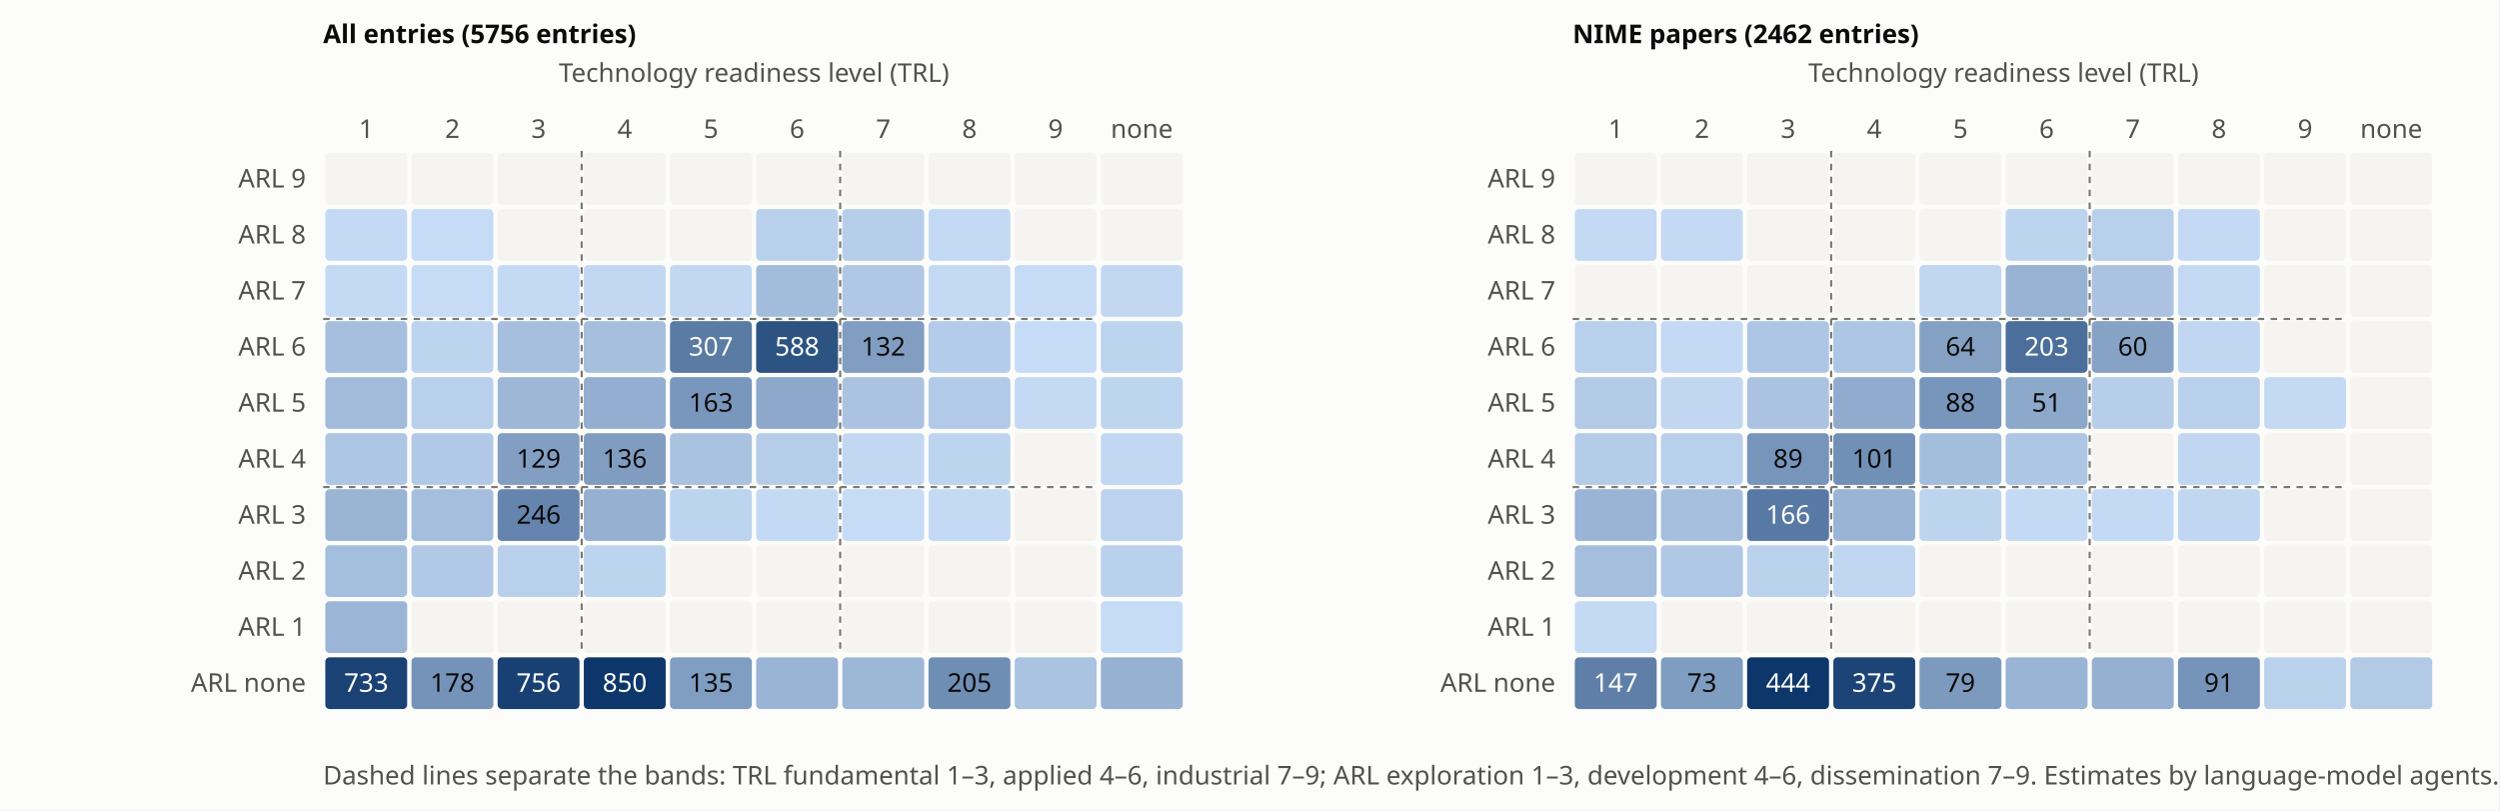
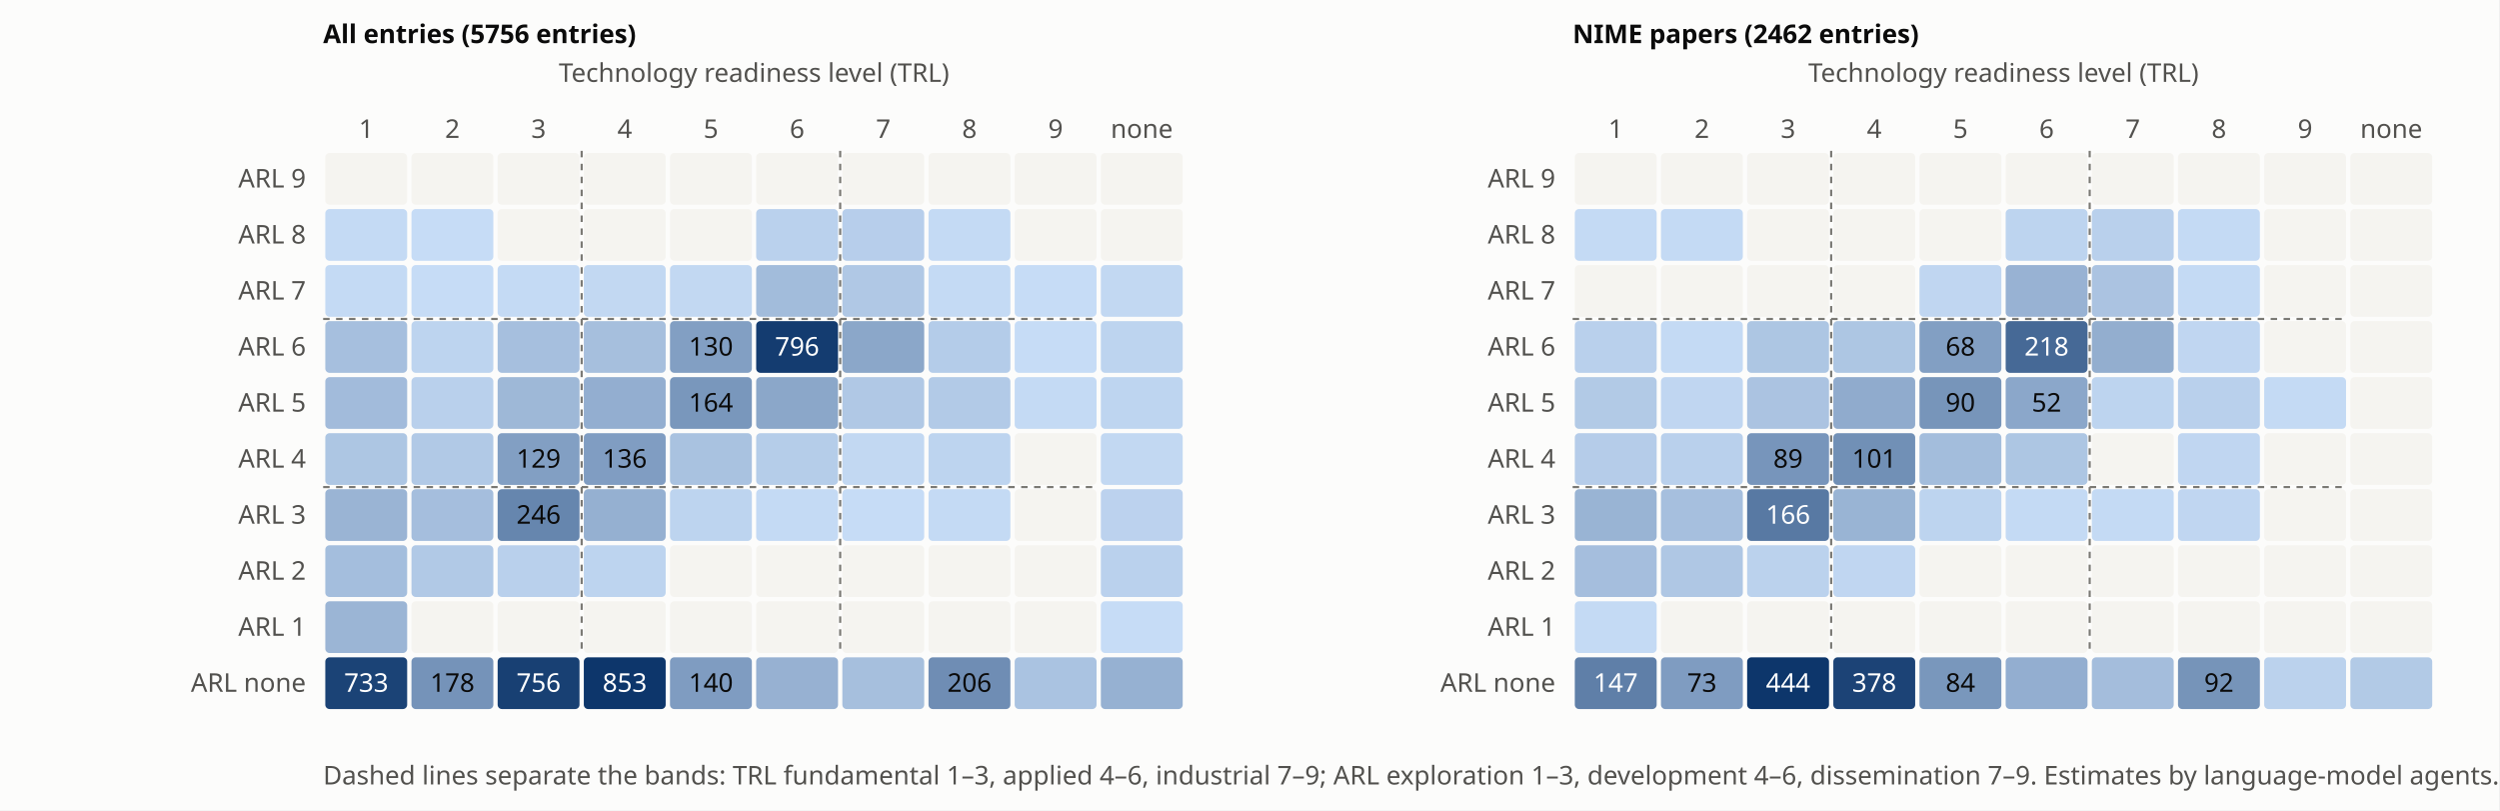
<svg xmlns="http://www.w3.org/2000/svg" width="1160" height="376" viewBox="0 0 1160 376" font-family="system-ui, sans-serif" font-size="12">
  <rect width="1160" height="376" fill="#fcfcfb" />
  <text x="150" y="20" font-weight="600" fill="#0b0b0b">All entries (5756 entries)</text>
  <text x="350" y="38" text-anchor="middle" fill="#52514e">Technology readiness level (TRL)</text>
  <text x="170.0" y="64" text-anchor="middle" fill="#52514e">1</text>
  <text x="210.0" y="64" text-anchor="middle" fill="#52514e">2</text>
  <text x="250.0" y="64" text-anchor="middle" fill="#52514e">3</text>
  <text x="290.0" y="64" text-anchor="middle" fill="#52514e">4</text>
  <text x="330.0" y="64" text-anchor="middle" fill="#52514e">5</text>
  <text x="370.0" y="64" text-anchor="middle" fill="#52514e">6</text>
  <text x="410.0" y="64" text-anchor="middle" fill="#52514e">7</text>
  <text x="450.0" y="64" text-anchor="middle" fill="#52514e">8</text>
  <text x="490.0" y="64" text-anchor="middle" fill="#52514e">9</text>
  <text x="530.0" y="64" text-anchor="middle" fill="#52514e">none</text>
  <text x="142" y="87.0" text-anchor="end" fill="#52514e">ARL 9</text>
  <rect x="151" y="71" width="38" height="24" rx="2" fill="#f5f4f0" />
  <rect x="191" y="71" width="38" height="24" rx="2" fill="#f5f4f0" />
  <rect x="231" y="71" width="38" height="24" rx="2" fill="#f5f4f0" />
  <rect x="271" y="71" width="38" height="24" rx="2" fill="#f5f4f0" />
  <rect x="311" y="71" width="38" height="24" rx="2" fill="#f5f4f0" />
  <rect x="351" y="71" width="38" height="24" rx="2" fill="#f5f4f0" />
  <rect x="391" y="71" width="38" height="24" rx="2" fill="#f5f4f0" />
  <rect x="431" y="71" width="38" height="24" rx="2" fill="#f5f4f0" />
  <rect x="471" y="71" width="38" height="24" rx="2" fill="#f5f4f0" />
  <rect x="511" y="71" width="38" height="24" rx="2" fill="#f5f4f0" />
  <text x="142" y="113.0" text-anchor="end" fill="#52514e">ARL 8</text>
  <rect x="151" y="97" width="38" height="24" rx="2" fill="#c4daf4" />
  <rect x="191" y="97" width="38" height="24" rx="2" fill="#c6dcf6" />
  <rect x="231" y="97" width="38" height="24" rx="2" fill="#f5f4f0" />
  <rect x="271" y="97" width="38" height="24" rx="2" fill="#f5f4f0" />
  <rect x="311" y="97" width="38" height="24" rx="2" fill="#f5f4f0" />
  <rect x="351" y="97" width="38" height="24" rx="2" fill="#bad1ed" />
  <rect x="391" y="97" width="38" height="24" rx="2" fill="#b7ceeb" />
  <rect x="431" y="97" width="38" height="24" rx="2" fill="#c4daf4" />
  <rect x="471" y="97" width="38" height="24" rx="2" fill="#f5f4f0" />
  <rect x="511" y="97" width="38" height="24" rx="2" fill="#f5f4f0" />
  <text x="142" y="139.0" text-anchor="end" fill="#52514e">ARL 7</text>
  <rect x="151" y="123" width="38" height="24" rx="2" fill="#c4daf4" />
  <rect x="191" y="123" width="38" height="24" rx="2" fill="#c6dcf6" />
  <rect x="231" y="123" width="38" height="24" rx="2" fill="#c4daf4" />
  <rect x="271" y="123" width="38" height="24" rx="2" fill="#c2d8f2" />
  <rect x="311" y="123" width="38" height="24" rx="2" fill="#c2d8f2" />
  <rect x="351" y="123" width="38" height="24" rx="2" fill="#a2bcdb" />
  <rect x="391" y="123" width="38" height="24" rx="2" fill="#b0c8e5" />
  <rect x="431" y="123" width="38" height="24" rx="2" fill="#c4daf4" />
  <rect x="471" y="123" width="38" height="24" rx="2" fill="#c6dcf6" />
  <rect x="511" y="123" width="38" height="24" rx="2" fill="#c2d8f2" />
  <text x="142" y="165.0" text-anchor="end" fill="#52514e">ARL 6</text>
  <rect x="151" y="149" width="38" height="24" rx="2" fill="#a6bfde" />
  <rect x="191" y="149" width="38" height="24" rx="2" fill="#bdd4ef" />
  <rect x="231" y="149" width="38" height="24" rx="2" fill="#a6bfde" />
-   <rect x="271" y="149" width="38" height="24" rx="2" fill="#a5bfdd" />
-   <rect x="311" y="149" width="38" height="24" rx="2" fill="#5a7ba4" />
-   <text x="330.0" y="165.0" text-anchor="middle" fill="#ffffff">307</text>
-   <rect x="351" y="149" width="38" height="24" rx="2" fill="#2d5383" />
-   <text x="370.0" y="165.0" text-anchor="middle" fill="#ffffff">588</text>
-   <rect x="391" y="149" width="38" height="24" rx="2" fill="#819ec2" />
-   <text x="410.0" y="165.0" text-anchor="middle" fill="#0b0b0b">132</text>
+   <rect x="271" y="149" width="38" height="24" rx="2" fill="#a6bfdd" />
+   <rect x="311" y="149" width="38" height="24" rx="2" fill="#829fc3" />
+   <text x="330.0" y="165.0" text-anchor="middle" fill="#0b0b0b">130</text>
+   <rect x="351" y="149" width="38" height="24" rx="2" fill="#143c70" />
+   <text x="370.0" y="165.0" text-anchor="middle" fill="#ffffff">796</text>
+   <rect x="391" y="149" width="38" height="24" rx="2" fill="#8ba7c9" />
  <rect x="431" y="149" width="38" height="24" rx="2" fill="#b4cce9" />
  <rect x="471" y="149" width="38" height="24" rx="2" fill="#c6dcf6" />
  <rect x="511" y="149" width="38" height="24" rx="2" fill="#bdd4ef" />
  <text x="142" y="191.0" text-anchor="end" fill="#52514e">ARL 5</text>
  <rect x="151" y="175" width="38" height="24" rx="2" fill="#a2bbdb" />
  <rect x="191" y="175" width="38" height="24" rx="2" fill="#b9d0ec" />
-   <rect x="231" y="175" width="38" height="24" rx="2" fill="#9eb7d7" />
+   <rect x="231" y="175" width="38" height="24" rx="2" fill="#9eb8d7" />
  <rect x="271" y="175" width="38" height="24" rx="2" fill="#93aed0" />
  <rect x="311" y="175" width="38" height="24" rx="2" fill="#7997bc" />
-   <text x="330.0" y="191.0" text-anchor="middle" fill="#0b0b0b">163</text>
-   <rect x="351" y="175" width="38" height="24" rx="2" fill="#8da8cb" />
-   <rect x="391" y="175" width="38" height="24" rx="2" fill="#abc3e1" />
+   <text x="330.0" y="191.0" text-anchor="middle" fill="#0b0b0b">164</text>
+   <rect x="351" y="175" width="38" height="24" rx="2" fill="#8ba7c9" />
+   <rect x="391" y="175" width="38" height="24" rx="2" fill="#b0c8e5" />
  <rect x="431" y="175" width="38" height="24" rx="2" fill="#b2cae7" />
  <rect x="471" y="175" width="38" height="24" rx="2" fill="#c4daf4" />
  <rect x="511" y="175" width="38" height="24" rx="2" fill="#bed5f0" />
  <text x="142" y="217.0" text-anchor="end" fill="#52514e">ARL 4</text>
  <rect x="151" y="201" width="38" height="24" rx="2" fill="#adc6e3" />
  <rect x="191" y="201" width="38" height="24" rx="2" fill="#b1c9e6" />
  <rect x="231" y="201" width="38" height="24" rx="2" fill="#829fc3" />
  <text x="250.0" y="217.0" text-anchor="middle" fill="#0b0b0b">129</text>
-   <rect x="271" y="201" width="38" height="24" rx="2" fill="#809dc1" />
+   <rect x="271" y="201" width="38" height="24" rx="2" fill="#809dc2" />
  <text x="290.0" y="217.0" text-anchor="middle" fill="#0b0b0b">136</text>
  <rect x="311" y="201" width="38" height="24" rx="2" fill="#a9c2e0" />
  <rect x="351" y="201" width="38" height="24" rx="2" fill="#b5cde9" />
  <rect x="391" y="201" width="38" height="24" rx="2" fill="#c2d8f2" />
  <rect x="431" y="201" width="38" height="24" rx="2" fill="#bdd4ef" />
  <rect x="471" y="201" width="38" height="24" rx="2" fill="#f5f4f0" />
  <rect x="511" y="201" width="38" height="24" rx="2" fill="#c2d8f2" />
  <text x="142" y="243.0" text-anchor="end" fill="#52514e">ARL 3</text>
  <rect x="151" y="227" width="38" height="24" rx="2" fill="#9ab4d4" />
  <rect x="191" y="227" width="38" height="24" rx="2" fill="#a5bedd" />
-   <rect x="231" y="227" width="38" height="24" rx="2" fill="#6685ae" />
+   <rect x="231" y="227" width="38" height="24" rx="2" fill="#6686ae" />
  <text x="250.0" y="243.0" text-anchor="middle" fill="#0b0b0b">246</text>
  <rect x="271" y="227" width="38" height="24" rx="2" fill="#95b0d1" />
  <rect x="311" y="227" width="38" height="24" rx="2" fill="#bdd4ef" />
  <rect x="351" y="227" width="38" height="24" rx="2" fill="#c4daf4" />
  <rect x="391" y="227" width="38" height="24" rx="2" fill="#c6dcf6" />
  <rect x="431" y="227" width="38" height="24" rx="2" fill="#c4daf4" />
  <rect x="471" y="227" width="38" height="24" rx="2" fill="#f5f4f0" />
  <rect x="511" y="227" width="38" height="24" rx="2" fill="#bcd2ee" />
  <text x="142" y="269.0" text-anchor="end" fill="#52514e">ARL 2</text>
  <rect x="151" y="253" width="38" height="24" rx="2" fill="#a4bedd" />
  <rect x="191" y="253" width="38" height="24" rx="2" fill="#b1c9e6" />
  <rect x="231" y="253" width="38" height="24" rx="2" fill="#b9d0ec" />
  <rect x="271" y="253" width="38" height="24" rx="2" fill="#bdd4ef" />
  <rect x="311" y="253" width="38" height="24" rx="2" fill="#f5f4f0" />
  <rect x="351" y="253" width="38" height="24" rx="2" fill="#f5f4f0" />
  <rect x="391" y="253" width="38" height="24" rx="2" fill="#f5f4f0" />
  <rect x="431" y="253" width="38" height="24" rx="2" fill="#f5f4f0" />
  <rect x="471" y="253" width="38" height="24" rx="2" fill="#f5f4f0" />
  <rect x="511" y="253" width="38" height="24" rx="2" fill="#bad1ed" />
  <text x="142" y="295.0" text-anchor="end" fill="#52514e">ARL 1</text>
-   <rect x="151" y="279" width="38" height="24" rx="2" fill="#9ab5d5" />
+   <rect x="151" y="279" width="38" height="24" rx="2" fill="#9bb5d5" />
  <rect x="191" y="279" width="38" height="24" rx="2" fill="#f5f4f0" />
  <rect x="231" y="279" width="38" height="24" rx="2" fill="#f5f4f0" />
  <rect x="271" y="279" width="38" height="24" rx="2" fill="#f5f4f0" />
  <rect x="311" y="279" width="38" height="24" rx="2" fill="#f5f4f0" />
  <rect x="351" y="279" width="38" height="24" rx="2" fill="#f5f4f0" />
  <rect x="391" y="279" width="38" height="24" rx="2" fill="#f5f4f0" />
  <rect x="431" y="279" width="38" height="24" rx="2" fill="#f5f4f0" />
  <rect x="471" y="279" width="38" height="24" rx="2" fill="#f5f4f0" />
  <rect x="511" y="279" width="38" height="24" rx="2" fill="#c6dcf6" />
  <text x="142" y="321.0" text-anchor="end" fill="#52514e">ARL none</text>
-   <rect x="151" y="305" width="38" height="24" rx="2" fill="#1b4275" />
+   <rect x="151" y="305" width="38" height="24" rx="2" fill="#1b4376" />
  <text x="170.0" y="321.0" text-anchor="middle" fill="#ffffff">733</text>
  <rect x="191" y="305" width="38" height="24" rx="2" fill="#7593b9" />
  <text x="210.0" y="321.0" text-anchor="middle" fill="#0b0b0b">178</text>
  <rect x="231" y="305" width="38" height="24" rx="2" fill="#184073" />
  <text x="250.0" y="321.0" text-anchor="middle" fill="#ffffff">756</text>
  <rect x="271" y="305" width="38" height="24" rx="2" fill="#0d366b" />
-   <text x="290.0" y="321.0" text-anchor="middle" fill="#ffffff">850</text>
-   <rect x="311" y="305" width="38" height="24" rx="2" fill="#809dc2" />
-   <text x="330.0" y="321.0" text-anchor="middle" fill="#0b0b0b">135</text>
-   <rect x="351" y="305" width="38" height="24" rx="2" fill="#9ab4d5" />
-   <rect x="391" y="305" width="38" height="24" rx="2" fill="#9db7d7" />
-   <rect x="431" y="305" width="38" height="24" rx="2" fill="#6f8eb4" />
-   <text x="450.0" y="321.0" text-anchor="middle" fill="#0b0b0b">205</text>
+   <text x="290.0" y="321.0" text-anchor="middle" fill="#ffffff">853</text>
+   <rect x="311" y="305" width="38" height="24" rx="2" fill="#7f9cc1" />
+   <text x="330.0" y="321.0" text-anchor="middle" fill="#0b0b0b">140</text>
+   <rect x="351" y="305" width="38" height="24" rx="2" fill="#97b1d2" />
+   <rect x="391" y="305" width="38" height="24" rx="2" fill="#a6bfdd" />
+   <rect x="431" y="305" width="38" height="24" rx="2" fill="#6f8db4" />
+   <text x="450.0" y="321.0" text-anchor="middle" fill="#0b0b0b">206</text>
  <rect x="471" y="305" width="38" height="24" rx="2" fill="#aac3e1" />
  <rect x="511" y="305" width="38" height="24" rx="2" fill="#96b1d2" />
  <line x1="270" x2="270" y1="70" y2="304" stroke="#7a7974" stroke-dasharray="3 3" />
  <line x1="150" x2="510" y1="226" y2="226" stroke="#7a7974" stroke-dasharray="3 3" />
  <line x1="390" x2="390" y1="70" y2="304" stroke="#7a7974" stroke-dasharray="3 3" />
  <line x1="150" x2="510" y1="148" y2="148" stroke="#7a7974" stroke-dasharray="3 3" />
  <text x="730" y="20" font-weight="600" fill="#0b0b0b">NIME papers (2462 entries)</text>
  <text x="930" y="38" text-anchor="middle" fill="#52514e">Technology readiness level (TRL)</text>
  <text x="750.0" y="64" text-anchor="middle" fill="#52514e">1</text>
  <text x="790.0" y="64" text-anchor="middle" fill="#52514e">2</text>
  <text x="830.0" y="64" text-anchor="middle" fill="#52514e">3</text>
  <text x="870.0" y="64" text-anchor="middle" fill="#52514e">4</text>
  <text x="910.0" y="64" text-anchor="middle" fill="#52514e">5</text>
  <text x="950.0" y="64" text-anchor="middle" fill="#52514e">6</text>
  <text x="990.0" y="64" text-anchor="middle" fill="#52514e">7</text>
  <text x="1030.0" y="64" text-anchor="middle" fill="#52514e">8</text>
  <text x="1070.0" y="64" text-anchor="middle" fill="#52514e">9</text>
  <text x="1110.0" y="64" text-anchor="middle" fill="#52514e">none</text>
  <text x="722" y="87.0" text-anchor="end" fill="#52514e">ARL 9</text>
  <rect x="731" y="71" width="38" height="24" rx="2" fill="#f5f4f0" />
  <rect x="771" y="71" width="38" height="24" rx="2" fill="#f5f4f0" />
  <rect x="811" y="71" width="38" height="24" rx="2" fill="#f5f4f0" />
  <rect x="851" y="71" width="38" height="24" rx="2" fill="#f5f4f0" />
  <rect x="891" y="71" width="38" height="24" rx="2" fill="#f5f4f0" />
  <rect x="931" y="71" width="38" height="24" rx="2" fill="#f5f4f0" />
  <rect x="971" y="71" width="38" height="24" rx="2" fill="#f5f4f0" />
  <rect x="1011" y="71" width="38" height="24" rx="2" fill="#f5f4f0" />
  <rect x="1051" y="71" width="38" height="24" rx="2" fill="#f5f4f0" />
  <rect x="1091" y="71" width="38" height="24" rx="2" fill="#f5f4f0" />
  <text x="722" y="113.0" text-anchor="end" fill="#52514e">ARL 8</text>
  <rect x="731" y="97" width="38" height="24" rx="2" fill="#c4daf4" />
  <rect x="771" y="97" width="38" height="24" rx="2" fill="#c4daf4" />
  <rect x="811" y="97" width="38" height="24" rx="2" fill="#f5f4f0" />
  <rect x="851" y="97" width="38" height="24" rx="2" fill="#f5f4f0" />
  <rect x="891" y="97" width="38" height="24" rx="2" fill="#f5f4f0" />
  <rect x="931" y="97" width="38" height="24" rx="2" fill="#bdd4ef" />
  <rect x="971" y="97" width="38" height="24" rx="2" fill="#b9d0ec" />
  <rect x="1011" y="97" width="38" height="24" rx="2" fill="#c4daf4" />
  <rect x="1051" y="97" width="38" height="24" rx="2" fill="#f5f4f0" />
  <rect x="1091" y="97" width="38" height="24" rx="2" fill="#f5f4f0" />
  <text x="722" y="139.0" text-anchor="end" fill="#52514e">ARL 7</text>
  <rect x="731" y="123" width="38" height="24" rx="2" fill="#f5f4f0" />
  <rect x="771" y="123" width="38" height="24" rx="2" fill="#f5f4f0" />
  <rect x="811" y="123" width="38" height="24" rx="2" fill="#f5f4f0" />
  <rect x="851" y="123" width="38" height="24" rx="2" fill="#f5f4f0" />
  <rect x="891" y="123" width="38" height="24" rx="2" fill="#c0d6f1" />
  <rect x="931" y="123" width="38" height="24" rx="2" fill="#98b2d3" />
  <rect x="971" y="123" width="38" height="24" rx="2" fill="#abc3e1" />
  <rect x="1011" y="123" width="38" height="24" rx="2" fill="#c4daf4" />
  <rect x="1051" y="123" width="38" height="24" rx="2" fill="#f5f4f0" />
  <rect x="1091" y="123" width="38" height="24" rx="2" fill="#f5f4f0" />
  <text x="722" y="165.0" text-anchor="end" fill="#52514e">ARL 6</text>
  <rect x="731" y="149" width="38" height="24" rx="2" fill="#b9d0ec" />
  <rect x="771" y="149" width="38" height="24" rx="2" fill="#c4daf4" />
  <rect x="811" y="149" width="38" height="24" rx="2" fill="#adc6e3" />
  <rect x="851" y="149" width="38" height="24" rx="2" fill="#adc6e3" />
-   <rect x="891" y="149" width="38" height="24" rx="2" fill="#84a1c4" />
-   <text x="910.0" y="165.0" text-anchor="middle" fill="#0b0b0b">64</text>
-   <rect x="931" y="149" width="38" height="24" rx="2" fill="#4b6e9a" />
-   <text x="950.0" y="165.0" text-anchor="middle" fill="#ffffff">203</text>
-   <rect x="971" y="149" width="38" height="24" rx="2" fill="#86a3c6" />
-   <text x="990.0" y="165.0" text-anchor="middle" fill="#0b0b0b">60</text>
+   <rect x="891" y="149" width="38" height="24" rx="2" fill="#829fc3" />
+   <text x="910.0" y="165.0" text-anchor="middle" fill="#0b0b0b">68</text>
+   <rect x="931" y="149" width="38" height="24" rx="2" fill="#466996" />
+   <text x="950.0" y="165.0" text-anchor="middle" fill="#ffffff">218</text>
+   <rect x="971" y="149" width="38" height="24" rx="2" fill="#93aecf" />
  <rect x="1011" y="149" width="38" height="24" rx="2" fill="#c0d6f1" />
  <rect x="1051" y="149" width="38" height="24" rx="2" fill="#f5f4f0" />
  <rect x="1091" y="149" width="38" height="24" rx="2" fill="#f5f4f0" />
  <text x="722" y="191.0" text-anchor="end" fill="#52514e">ARL 5</text>
  <rect x="731" y="175" width="38" height="24" rx="2" fill="#b2cae6" />
  <rect x="771" y="175" width="38" height="24" rx="2" fill="#c0d6f1" />
  <rect x="811" y="175" width="38" height="24" rx="2" fill="#abc3e1" />
  <rect x="851" y="175" width="38" height="24" rx="2" fill="#90abcd" />
-   <rect x="891" y="175" width="38" height="24" rx="2" fill="#7895bb" />
-   <text x="910.0" y="191.0" text-anchor="middle" fill="#0b0b0b">88</text>
-   <rect x="931" y="175" width="38" height="24" rx="2" fill="#8ca8ca" />
-   <text x="950.0" y="191.0" text-anchor="middle" fill="#0b0b0b">51</text>
-   <rect x="971" y="175" width="38" height="24" rx="2" fill="#b7ceea" />
+   <rect x="891" y="175" width="38" height="24" rx="2" fill="#7795ba" />
+   <text x="910.0" y="191.0" text-anchor="middle" fill="#0b0b0b">90</text>
+   <rect x="931" y="175" width="38" height="24" rx="2" fill="#8ba7ca" />
+   <text x="950.0" y="191.0" text-anchor="middle" fill="#0b0b0b">52</text>
+   <rect x="971" y="175" width="38" height="24" rx="2" fill="#bdd4ef" />
  <rect x="1011" y="175" width="38" height="24" rx="2" fill="#b9d0ec" />
  <rect x="1051" y="175" width="38" height="24" rx="2" fill="#c4daf4" />
  <rect x="1091" y="175" width="38" height="24" rx="2" fill="#f5f4f0" />
  <text x="722" y="217.0" text-anchor="end" fill="#52514e">ARL 4</text>
  <rect x="731" y="201" width="38" height="24" rx="2" fill="#b5cce9" />
  <rect x="771" y="201" width="38" height="24" rx="2" fill="#b9d0ec" />
  <rect x="811" y="201" width="38" height="24" rx="2" fill="#7795bb" />
  <text x="830.0" y="217.0" text-anchor="middle" fill="#0b0b0b">89</text>
  <rect x="851" y="201" width="38" height="24" rx="2" fill="#7190b6" />
  <text x="870.0" y="217.0" text-anchor="middle" fill="#0b0b0b">101</text>
  <rect x="891" y="201" width="38" height="24" rx="2" fill="#a3bddc" />
  <rect x="931" y="201" width="38" height="24" rx="2" fill="#adc6e3" />
  <rect x="971" y="201" width="38" height="24" rx="2" fill="#f5f4f0" />
  <rect x="1011" y="201" width="38" height="24" rx="2" fill="#c0d6f1" />
  <rect x="1051" y="201" width="38" height="24" rx="2" fill="#f5f4f0" />
  <rect x="1091" y="201" width="38" height="24" rx="2" fill="#f5f4f0" />
  <text x="722" y="243.0" text-anchor="end" fill="#52514e">ARL 3</text>
  <rect x="731" y="227" width="38" height="24" rx="2" fill="#99b4d4" />
  <rect x="771" y="227" width="38" height="24" rx="2" fill="#a6bfde" />
  <rect x="811" y="227" width="38" height="24" rx="2" fill="#5879a3" />
  <text x="830.0" y="243.0" text-anchor="middle" fill="#ffffff">166</text>
  <rect x="851" y="227" width="38" height="24" rx="2" fill="#99b4d4" />
  <rect x="891" y="227" width="38" height="24" rx="2" fill="#bdd4ef" />
  <rect x="931" y="227" width="38" height="24" rx="2" fill="#c4daf4" />
  <rect x="971" y="227" width="38" height="24" rx="2" fill="#c4daf4" />
  <rect x="1011" y="227" width="38" height="24" rx="2" fill="#c0d6f1" />
  <rect x="1051" y="227" width="38" height="24" rx="2" fill="#f5f4f0" />
  <rect x="1091" y="227" width="38" height="24" rx="2" fill="#f5f4f0" />
  <text x="722" y="269.0" text-anchor="end" fill="#52514e">ARL 2</text>
  <rect x="731" y="253" width="38" height="24" rx="2" fill="#a5bedd" />
  <rect x="771" y="253" width="38" height="24" rx="2" fill="#afc7e4" />
  <rect x="811" y="253" width="38" height="24" rx="2" fill="#bbd2ed" />
  <rect x="851" y="253" width="38" height="24" rx="2" fill="#c0d6f1" />
  <rect x="891" y="253" width="38" height="24" rx="2" fill="#f5f4f0" />
  <rect x="931" y="253" width="38" height="24" rx="2" fill="#f5f4f0" />
  <rect x="971" y="253" width="38" height="24" rx="2" fill="#f5f4f0" />
  <rect x="1011" y="253" width="38" height="24" rx="2" fill="#f5f4f0" />
  <rect x="1051" y="253" width="38" height="24" rx="2" fill="#f5f4f0" />
  <rect x="1091" y="253" width="38" height="24" rx="2" fill="#f5f4f0" />
  <text x="722" y="295.0" text-anchor="end" fill="#52514e">ARL 1</text>
  <rect x="731" y="279" width="38" height="24" rx="2" fill="#c4daf4" />
  <rect x="771" y="279" width="38" height="24" rx="2" fill="#f5f4f0" />
  <rect x="811" y="279" width="38" height="24" rx="2" fill="#f5f4f0" />
  <rect x="851" y="279" width="38" height="24" rx="2" fill="#f5f4f0" />
  <rect x="891" y="279" width="38" height="24" rx="2" fill="#f5f4f0" />
  <rect x="931" y="279" width="38" height="24" rx="2" fill="#f5f4f0" />
  <rect x="971" y="279" width="38" height="24" rx="2" fill="#f5f4f0" />
  <rect x="1011" y="279" width="38" height="24" rx="2" fill="#f5f4f0" />
  <rect x="1051" y="279" width="38" height="24" rx="2" fill="#f5f4f0" />
  <rect x="1091" y="279" width="38" height="24" rx="2" fill="#f5f4f0" />
  <text x="722" y="321.0" text-anchor="end" fill="#52514e">ARL none</text>
  <rect x="731" y="305" width="38" height="24" rx="2" fill="#5f7fa8" />
  <text x="750.0" y="321.0" text-anchor="middle" fill="#ffffff">147</text>
  <rect x="771" y="305" width="38" height="24" rx="2" fill="#7f9cc1" />
  <text x="790.0" y="321.0" text-anchor="middle" fill="#0b0b0b">73</text>
  <rect x="811" y="305" width="38" height="24" rx="2" fill="#0d366b" />
  <text x="830.0" y="321.0" text-anchor="middle" fill="#ffffff">444</text>
-   <rect x="851" y="305" width="38" height="24" rx="2" fill="#1d4477" />
-   <text x="870.0" y="321.0" text-anchor="middle" fill="#ffffff">375</text>
-   <rect x="891" y="305" width="38" height="24" rx="2" fill="#7c99be" />
-   <text x="910.0" y="321.0" text-anchor="middle" fill="#0b0b0b">79</text>
-   <rect x="931" y="305" width="38" height="24" rx="2" fill="#99b4d4" />
-   <rect x="971" y="305" width="38" height="24" rx="2" fill="#96b0d1" />
-   <rect x="1011" y="305" width="38" height="24" rx="2" fill="#7694ba" />
-   <text x="1030.0" y="321.0" text-anchor="middle" fill="#0b0b0b">91</text>
+   <rect x="851" y="305" width="38" height="24" rx="2" fill="#1c4376" />
+   <text x="870.0" y="321.0" text-anchor="middle" fill="#ffffff">378</text>
+   <rect x="891" y="305" width="38" height="24" rx="2" fill="#7997bc" />
+   <text x="910.0" y="321.0" text-anchor="middle" fill="#0b0b0b">84</text>
+   <rect x="931" y="305" width="38" height="24" rx="2" fill="#93aed0" />
+   <rect x="971" y="305" width="38" height="24" rx="2" fill="#a4bddc" />
+   <rect x="1011" y="305" width="38" height="24" rx="2" fill="#7694b9" />
+   <text x="1030.0" y="321.0" text-anchor="middle" fill="#0b0b0b">92</text>
  <rect x="1051" y="305" width="38" height="24" rx="2" fill="#bbd2ed" />
  <rect x="1091" y="305" width="38" height="24" rx="2" fill="#b2cae6" />
  <line x1="850" x2="850" y1="70" y2="304" stroke="#7a7974" stroke-dasharray="3 3" />
  <line x1="730" x2="1090" y1="226" y2="226" stroke="#7a7974" stroke-dasharray="3 3" />
  <line x1="970" x2="970" y1="70" y2="304" stroke="#7a7974" stroke-dasharray="3 3" />
  <line x1="730" x2="1090" y1="148" y2="148" stroke="#7a7974" stroke-dasharray="3 3" />
  <text x="150" y="364" fill="#52514e">Dashed lines separate the bands: TRL fundamental 1–3, applied 4–6, industrial 7–9; ARL exploration 1–3, development 4–6, dissemination 7–9. Estimates by language-model agents.</text>
</svg>
